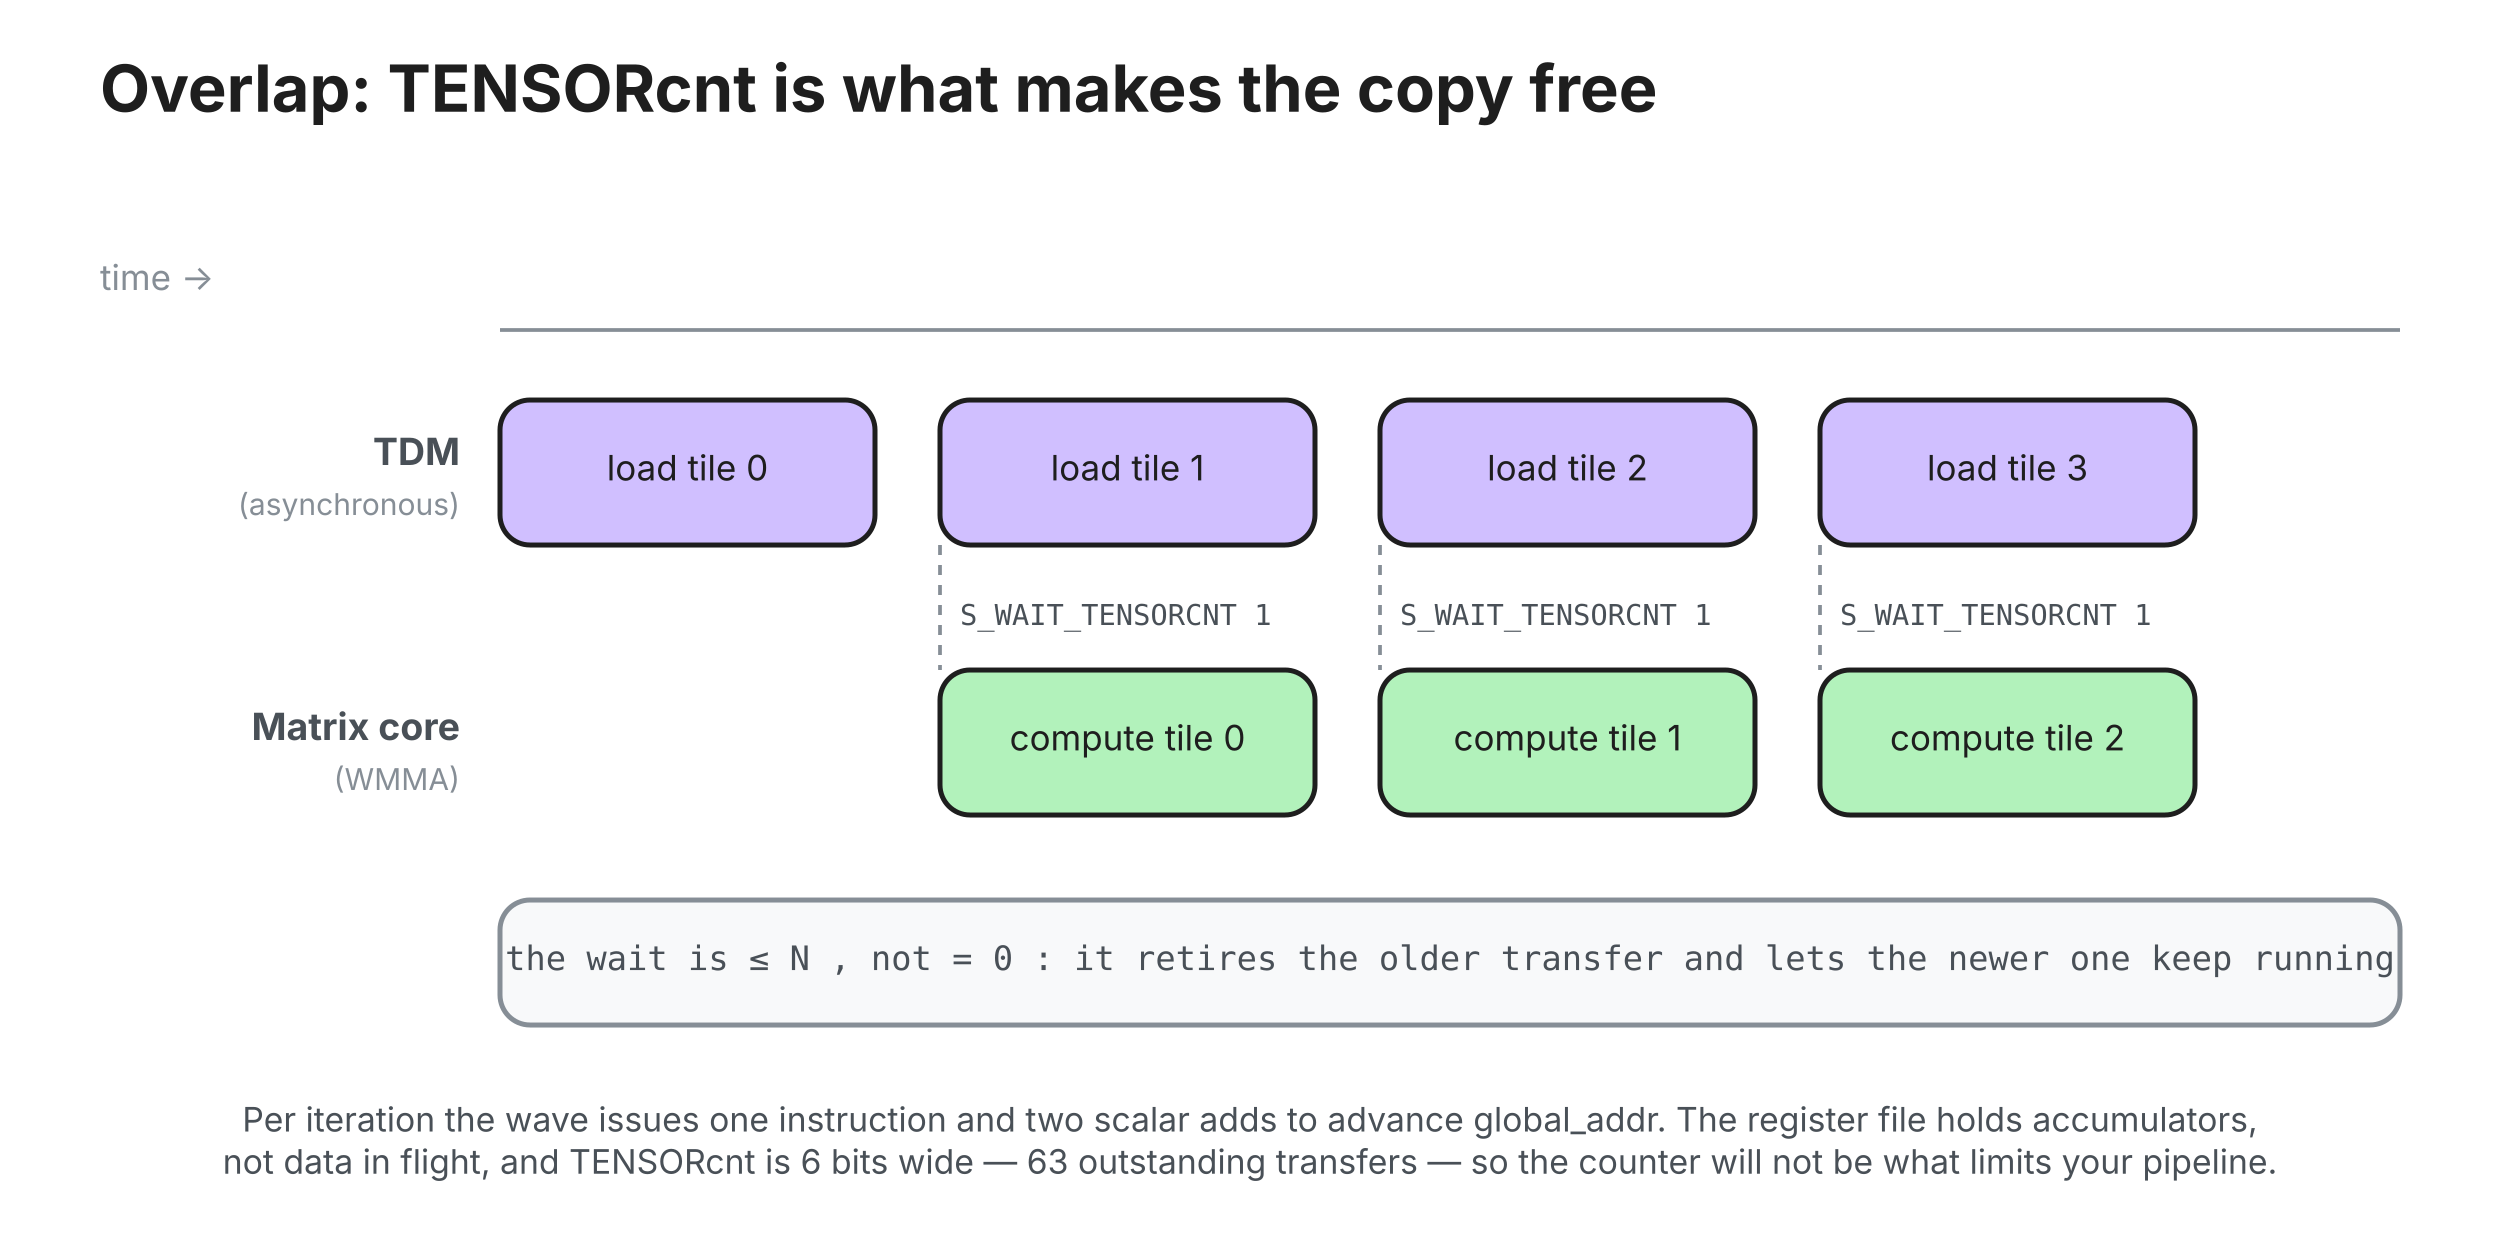
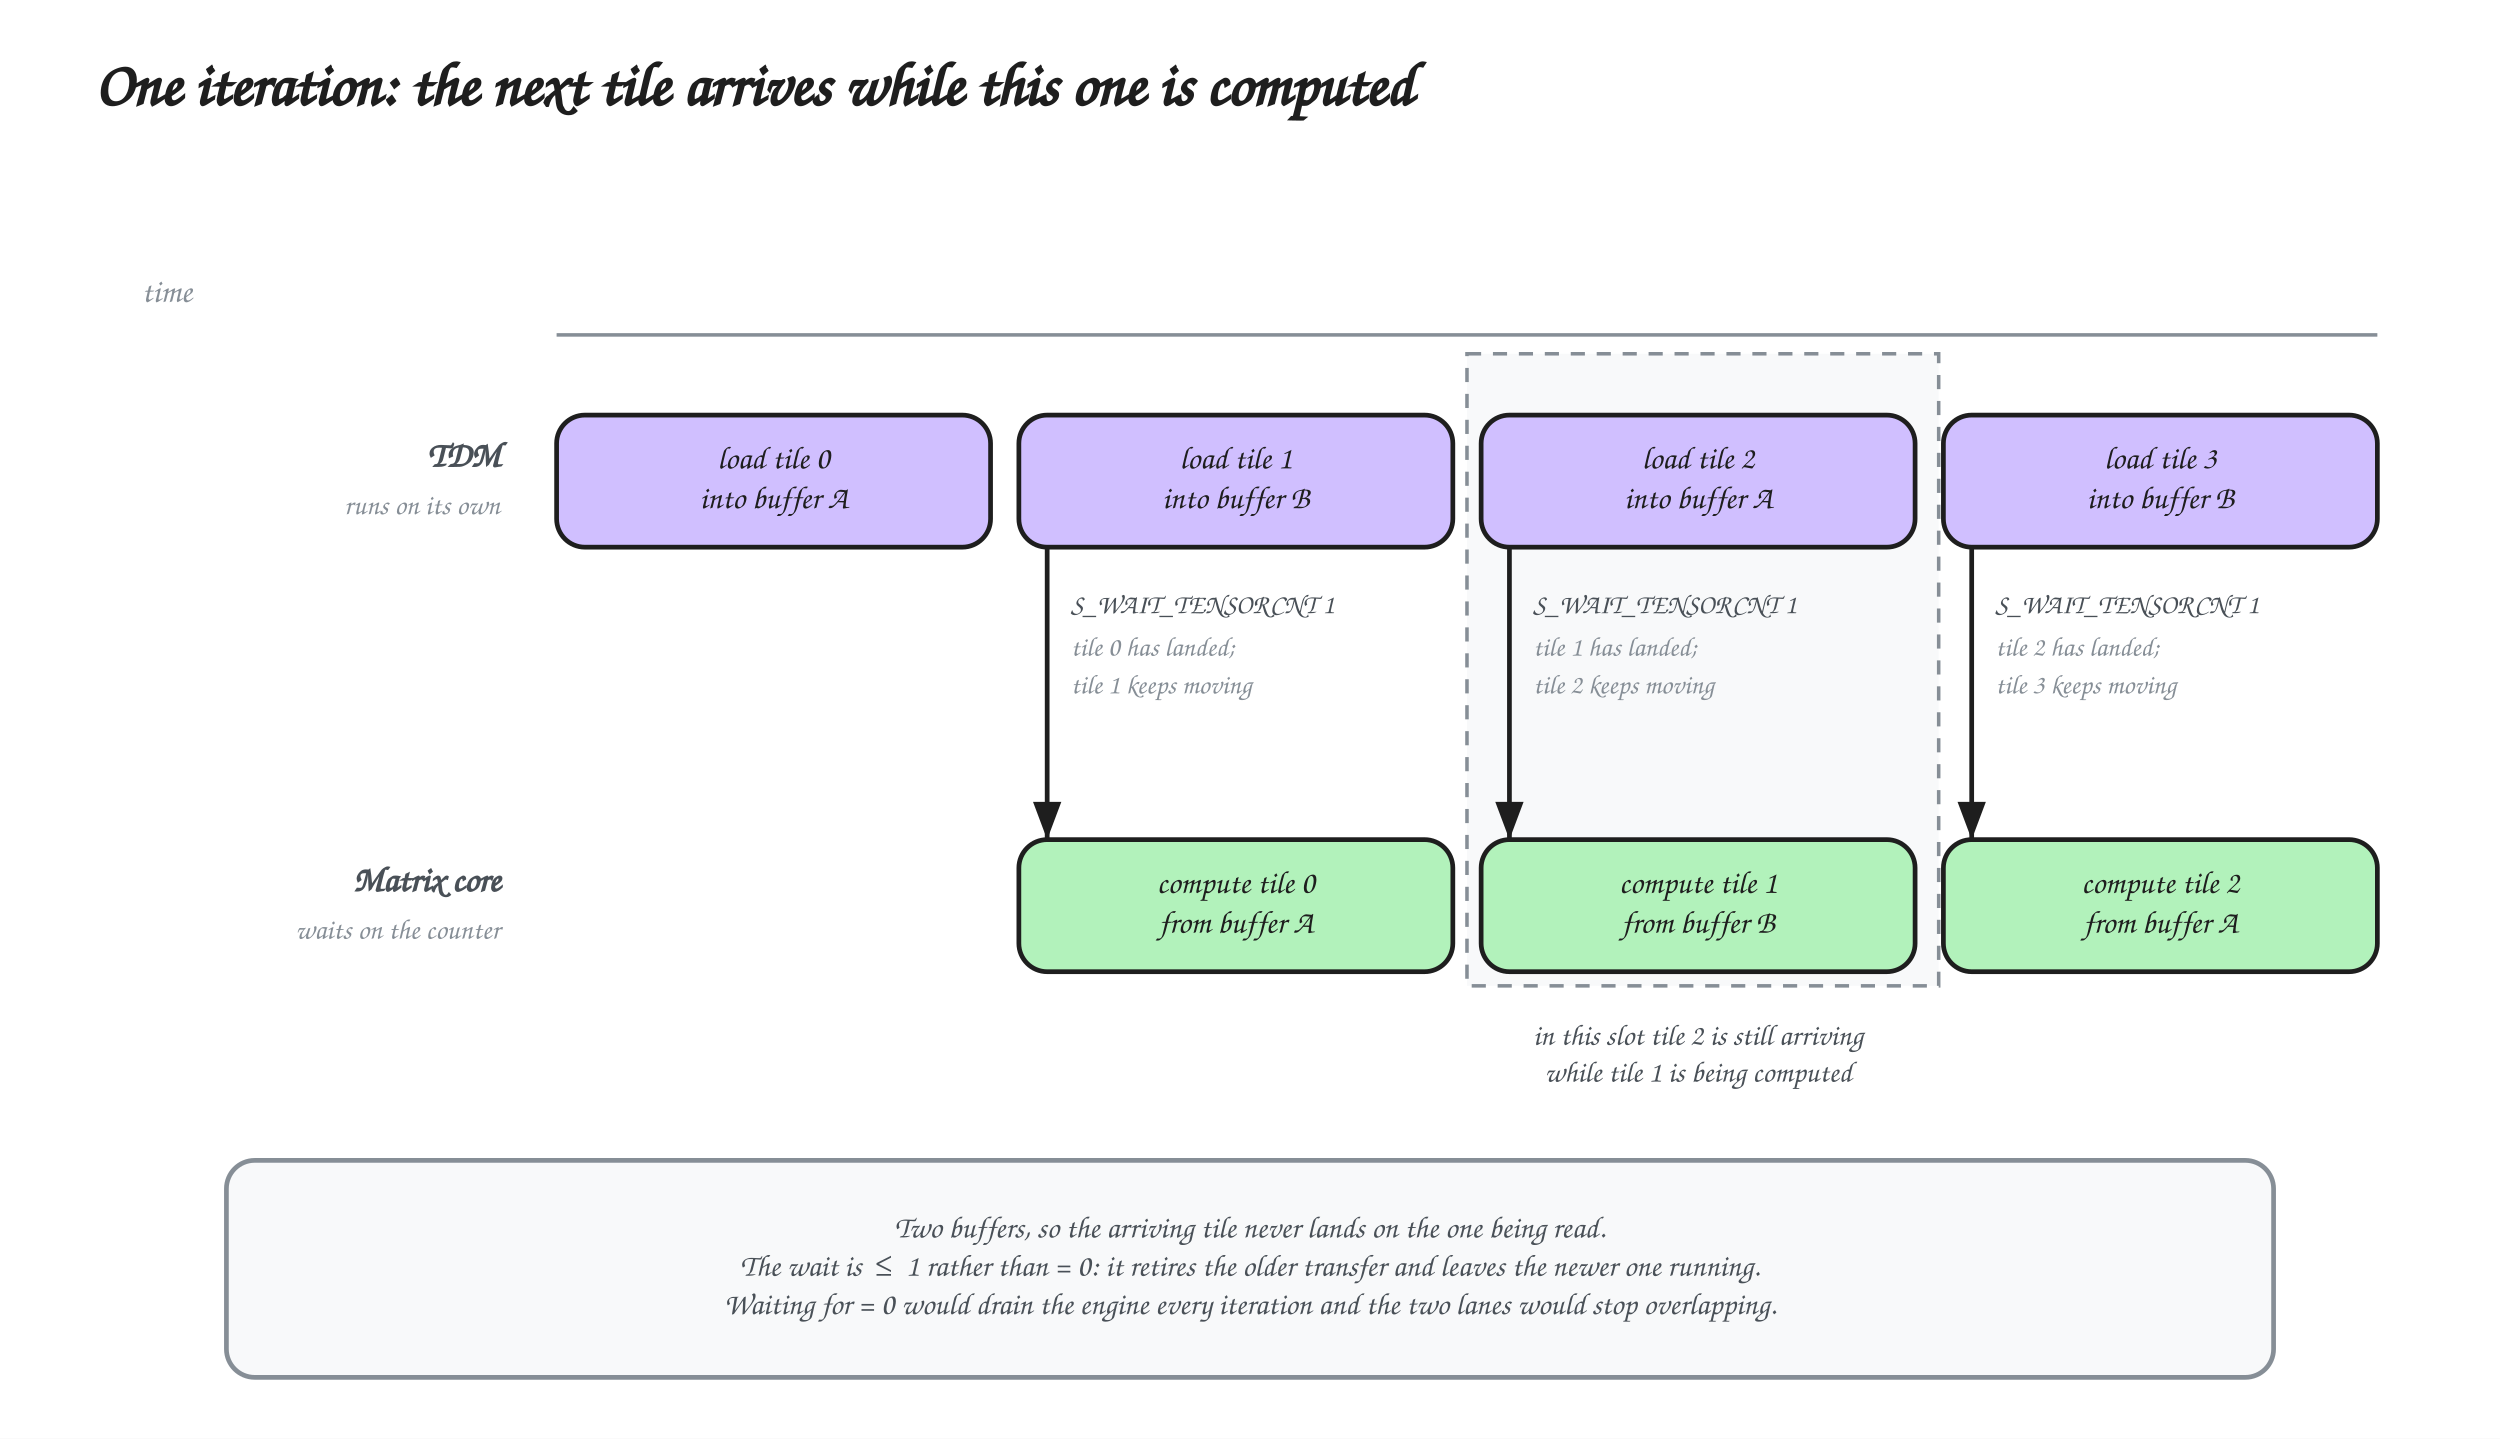
- <svg xmlns="http://www.w3.org/2000/svg" width="1000" height="500" viewBox="0 0 1000 500" font-family="system-ui, -apple-system, sans-serif">
+ <svg xmlns="http://www.w3.org/2000/svg" width="1060" height="610" viewBox="0 0 1060 610" font-family="Excalifont, cursive">
+   <style>@font-face{font-family:"Excalifont";src:url("../../fonts/Excalifont-Regular.ttf") format("truetype");font-style:normal;font-weight:100 900;font-display:block}text{font-family:"Excalifont",cursive}</style>
  <defs>
    <marker id="ah" markerWidth="10" markerHeight="10" refX="8" refY="3" orient="auto" markerUnits="strokeWidth">
      <path d="M0,0 L8,3 L0,6 Z" fill="#1e1e1e" />
    </marker>
    <marker id="ahs" markerWidth="10" markerHeight="10" refX="0" refY="3" orient="auto" markerUnits="strokeWidth">
      <path d="M8,0 L0,3 L8,6 Z" fill="#1e1e1e" />
    </marker>
  </defs>
-   <rect width="1000" height="500" fill="#ffffff" />
-   <text x="40" y="44.7" font-size="26" text-anchor="start" fill="#1e1e1e" font-weight="bold">Overlap: TENSORcnt is what makes the copy free</text>
-   <text x="40" y="116" font-size="14" text-anchor="start" fill="#868e96" font-weight="normal">time  →</text>
-   <line x1="200" y1="132" x2="960" y2="132" stroke="#868e96" stroke-width="1.5" />
-   <text x="184" y="186" font-size="15" text-anchor="end" fill="#495057" font-weight="bold">TDM</text>
-   <text x="184" y="206" font-size="12" text-anchor="end" fill="#868e96" font-weight="normal">(asynchronous)</text>
-   <text x="184" y="296" font-size="15" text-anchor="end" fill="#495057" font-weight="bold">Matrix core</text>
-   <text x="184" y="316" font-size="12" text-anchor="end" fill="#868e96" font-weight="normal">(WMMA)</text>
-   <rect x="200" y="160" width="150" height="58" rx="12" fill="#d0bfff" stroke="#1e1e1e" stroke-width="2" />
-   <text x="275.0" y="192.15" font-size="14" text-anchor="middle" fill="#1e1e1e" font-weight="normal">load tile 0</text>
-   <rect x="376" y="160" width="150" height="58" rx="12" fill="#d0bfff" stroke="#1e1e1e" stroke-width="2" />
-   <text x="451.0" y="192.15" font-size="14" text-anchor="middle" fill="#1e1e1e" font-weight="normal">load tile 1</text>
-   <rect x="552" y="160" width="150" height="58" rx="12" fill="#d0bfff" stroke="#1e1e1e" stroke-width="2" />
-   <text x="627.0" y="192.15" font-size="14" text-anchor="middle" fill="#1e1e1e" font-weight="normal">load tile 2</text>
-   <rect x="728" y="160" width="150" height="58" rx="12" fill="#d0bfff" stroke="#1e1e1e" stroke-width="2" />
-   <text x="803.0" y="192.15" font-size="14" text-anchor="middle" fill="#1e1e1e" font-weight="normal">load tile 3</text>
-   <rect x="376" y="268" width="150" height="58" rx="12" fill="#b2f2bb" stroke="#1e1e1e" stroke-width="2" />
-   <text x="451.0" y="300.15" font-size="14" text-anchor="middle" fill="#1e1e1e" font-weight="normal">compute tile 0</text>
-   <line x1="376" y1="218" x2="376" y2="268" stroke="#868e96" stroke-width="1.5" stroke-dasharray="4 4" />
-   <rect x="552" y="268" width="150" height="58" rx="12" fill="#b2f2bb" stroke="#1e1e1e" stroke-width="2" />
-   <text x="627.0" y="300.15" font-size="14" text-anchor="middle" fill="#1e1e1e" font-weight="normal">compute tile 1</text>
-   <line x1="552" y1="218" x2="552" y2="268" stroke="#868e96" stroke-width="1.5" stroke-dasharray="4 4" />
-   <rect x="728" y="268" width="150" height="58" rx="12" fill="#b2f2bb" stroke="#1e1e1e" stroke-width="2" />
-   <text x="803.0" y="300.15" font-size="14" text-anchor="middle" fill="#1e1e1e" font-weight="normal">compute tile 2</text>
-   <line x1="728" y1="218" x2="728" y2="268" stroke="#868e96" stroke-width="1.5" stroke-dasharray="4 4" />
-   <text x="384" y="250" font-size="11.5" text-anchor="start" fill="#495057" font-weight="normal" font-family="ui-monospace, SFMono-Regular, Menlo, monospace">S_WAIT_TENSORCNT 1</text>
-   <text x="560" y="250" font-size="11.5" text-anchor="start" fill="#495057" font-weight="normal" font-family="ui-monospace, SFMono-Regular, Menlo, monospace">S_WAIT_TENSORCNT 1</text>
-   <text x="736" y="250" font-size="11.5" text-anchor="start" fill="#495057" font-weight="normal" font-family="ui-monospace, SFMono-Regular, Menlo, monospace">S_WAIT_TENSORCNT 1</text>
-   <rect x="200" y="360" width="760" height="50" rx="12" fill="#f8f9fa" stroke="#868e96" stroke-width="2" />
-   <text x="580" y="388.04" font-size="13.5" text-anchor="middle" fill="#495057" font-weight="normal" font-family="ui-monospace, SFMono-Regular, Menlo, monospace">the wait is  ≤ N , not  = 0 : it retires the older transfer and lets the newer one keep running</text>
-   <text x="500" y="452.6" font-size="13.5" text-anchor="middle" fill="#495057" font-weight="normal">Per iteration the wave issues one instruction and two scalar adds to advance global_addr. The register file holds accumulators,</text>
-   <text x="500" y="469.48" font-size="13.5" text-anchor="middle" fill="#495057" font-weight="normal">not data in flight, and TENSORcnt is 6 bits wide — 63 outstanding transfers — so the counter will not be what limits your pipeline.</text>
+   <rect width="1060" height="610" fill="#ffffff" />
+   <text x="40" y="44.7" font-size="26" text-anchor="start" fill="#1e1e1e" font-weight="bold">One iteration: the next tile arrives while this one is computed</text>
+   <rect x="622" y="150" width="200" height="268" fill="#f8f9fa" stroke="#868e96" stroke-width="1.5" stroke-dasharray="6 5" />
+   <text x="60" y="128" font-size="14" text-anchor="start" fill="#868e96" font-weight="normal">time</text>
+   <line x1="236" y1="142" x2="1008" y2="142" stroke="#868e96" stroke-width="1.5" />
+   <text x="212" y="198" font-size="15" text-anchor="end" fill="#495057" font-weight="bold">TDM</text>
+   <text x="212" y="218" font-size="12" text-anchor="end" fill="#868e96" font-weight="normal">runs on its own</text>
+   <text x="212" y="378" font-size="15" text-anchor="end" fill="#495057" font-weight="bold">Matrix core</text>
+   <text x="212" y="398" font-size="12" text-anchor="end" fill="#868e96" font-weight="normal">waits on the counter</text>
+   <rect x="236" y="176" width="184" height="56" rx="12" fill="#d0bfff" stroke="#1e1e1e" stroke-width="2" />
+   <text x="328.0" y="198.6" font-size="13.5" text-anchor="middle" fill="#1e1e1e" font-weight="normal">load tile 0</text>
+   <text x="328.0" y="215.47" font-size="13.5" text-anchor="middle" fill="#1e1e1e" font-weight="normal">into buffer A</text>
+   <rect x="432" y="176" width="184" height="56" rx="12" fill="#d0bfff" stroke="#1e1e1e" stroke-width="2" />
+   <text x="524.0" y="198.6" font-size="13.5" text-anchor="middle" fill="#1e1e1e" font-weight="normal">load tile 1</text>
+   <text x="524.0" y="215.47" font-size="13.5" text-anchor="middle" fill="#1e1e1e" font-weight="normal">into buffer B</text>
+   <rect x="628" y="176" width="184" height="56" rx="12" fill="#d0bfff" stroke="#1e1e1e" stroke-width="2" />
+   <text x="720.0" y="198.6" font-size="13.5" text-anchor="middle" fill="#1e1e1e" font-weight="normal">load tile 2</text>
+   <text x="720.0" y="215.47" font-size="13.5" text-anchor="middle" fill="#1e1e1e" font-weight="normal">into buffer A</text>
+   <rect x="824" y="176" width="184" height="56" rx="12" fill="#d0bfff" stroke="#1e1e1e" stroke-width="2" />
+   <text x="916.0" y="198.6" font-size="13.5" text-anchor="middle" fill="#1e1e1e" font-weight="normal">load tile 3</text>
+   <text x="916.0" y="215.47" font-size="13.5" text-anchor="middle" fill="#1e1e1e" font-weight="normal">into buffer B</text>
+   <rect x="432" y="356" width="184" height="56" rx="12" fill="#b2f2bb" stroke="#1e1e1e" stroke-width="2" />
+   <text x="524.0" y="378.6" font-size="13.5" text-anchor="middle" fill="#1e1e1e" font-weight="normal">compute tile 0</text>
+   <text x="524.0" y="395.48" font-size="13.5" text-anchor="middle" fill="#1e1e1e" font-weight="normal">from buffer A</text>
+   <line x1="444" y1="232" x2="444" y2="356" stroke="#1e1e1e" stroke-width="2" marker-end="url(#ah)" />
+   <text x="454" y="260" font-size="11.5" text-anchor="start" fill="#495057" font-weight="normal" font-family="Excalifont, cursive">S_WAIT_TENSORCNT 1</text>
+   <text x="454" y="278" font-size="11.5" text-anchor="start" fill="#868e96" font-weight="normal">tile 0 has landed;</text>
+   <text x="454" y="294" font-size="11.5" text-anchor="start" fill="#868e96" font-weight="normal">tile 1 keeps moving</text>
+   <rect x="628" y="356" width="184" height="56" rx="12" fill="#b2f2bb" stroke="#1e1e1e" stroke-width="2" />
+   <text x="720.0" y="378.6" font-size="13.5" text-anchor="middle" fill="#1e1e1e" font-weight="normal">compute tile 1</text>
+   <text x="720.0" y="395.48" font-size="13.5" text-anchor="middle" fill="#1e1e1e" font-weight="normal">from buffer B</text>
+   <line x1="640" y1="232" x2="640" y2="356" stroke="#1e1e1e" stroke-width="2" marker-end="url(#ah)" />
+   <text x="650" y="260" font-size="11.5" text-anchor="start" fill="#495057" font-weight="normal" font-family="Excalifont, cursive">S_WAIT_TENSORCNT 1</text>
+   <text x="650" y="278" font-size="11.5" text-anchor="start" fill="#868e96" font-weight="normal">tile 1 has landed;</text>
+   <text x="650" y="294" font-size="11.5" text-anchor="start" fill="#868e96" font-weight="normal">tile 2 keeps moving</text>
+   <rect x="824" y="356" width="184" height="56" rx="12" fill="#b2f2bb" stroke="#1e1e1e" stroke-width="2" />
+   <text x="916.0" y="378.6" font-size="13.5" text-anchor="middle" fill="#1e1e1e" font-weight="normal">compute tile 2</text>
+   <text x="916.0" y="395.48" font-size="13.5" text-anchor="middle" fill="#1e1e1e" font-weight="normal">from buffer A</text>
+   <line x1="836" y1="232" x2="836" y2="356" stroke="#1e1e1e" stroke-width="2" marker-end="url(#ah)" />
+   <text x="846" y="260" font-size="11.5" text-anchor="start" fill="#495057" font-weight="normal" font-family="Excalifont, cursive">S_WAIT_TENSORCNT 1</text>
+   <text x="846" y="278" font-size="11.5" text-anchor="start" fill="#868e96" font-weight="normal">tile 2 has landed;</text>
+   <text x="846" y="294" font-size="11.5" text-anchor="start" fill="#868e96" font-weight="normal">tile 3 keeps moving</text>
+   <text x="720.0" y="443.0" font-size="12.5" text-anchor="middle" fill="#495057" font-weight="normal" font-style="italic">in this slot tile 2 is still arriving</text>
+   <text x="720.0" y="458.62" font-size="12.5" text-anchor="middle" fill="#495057" font-weight="normal" font-style="italic">while tile 1 is being computed</text>
+   <rect x="96" y="492" width="868" height="92" rx="12" fill="#f8f9fa" stroke="#868e96" stroke-width="2" />
+   <text x="530" y="524.67" font-size="13" text-anchor="middle" fill="#495057" font-weight="normal">Two buffers, so the arriving tile never lands on the one being read.</text>
+   <text x="530" y="540.92" font-size="13" text-anchor="middle" fill="#495057" font-weight="normal">The wait is ≤ 1 rather than = 0: it retires the older transfer and leaves the newer one running.</text>
+   <text x="530" y="557.17" font-size="13" text-anchor="middle" fill="#495057" font-weight="normal">Waiting for = 0 would drain the engine every iteration and the two lanes would stop overlapping.</text>
</svg>
